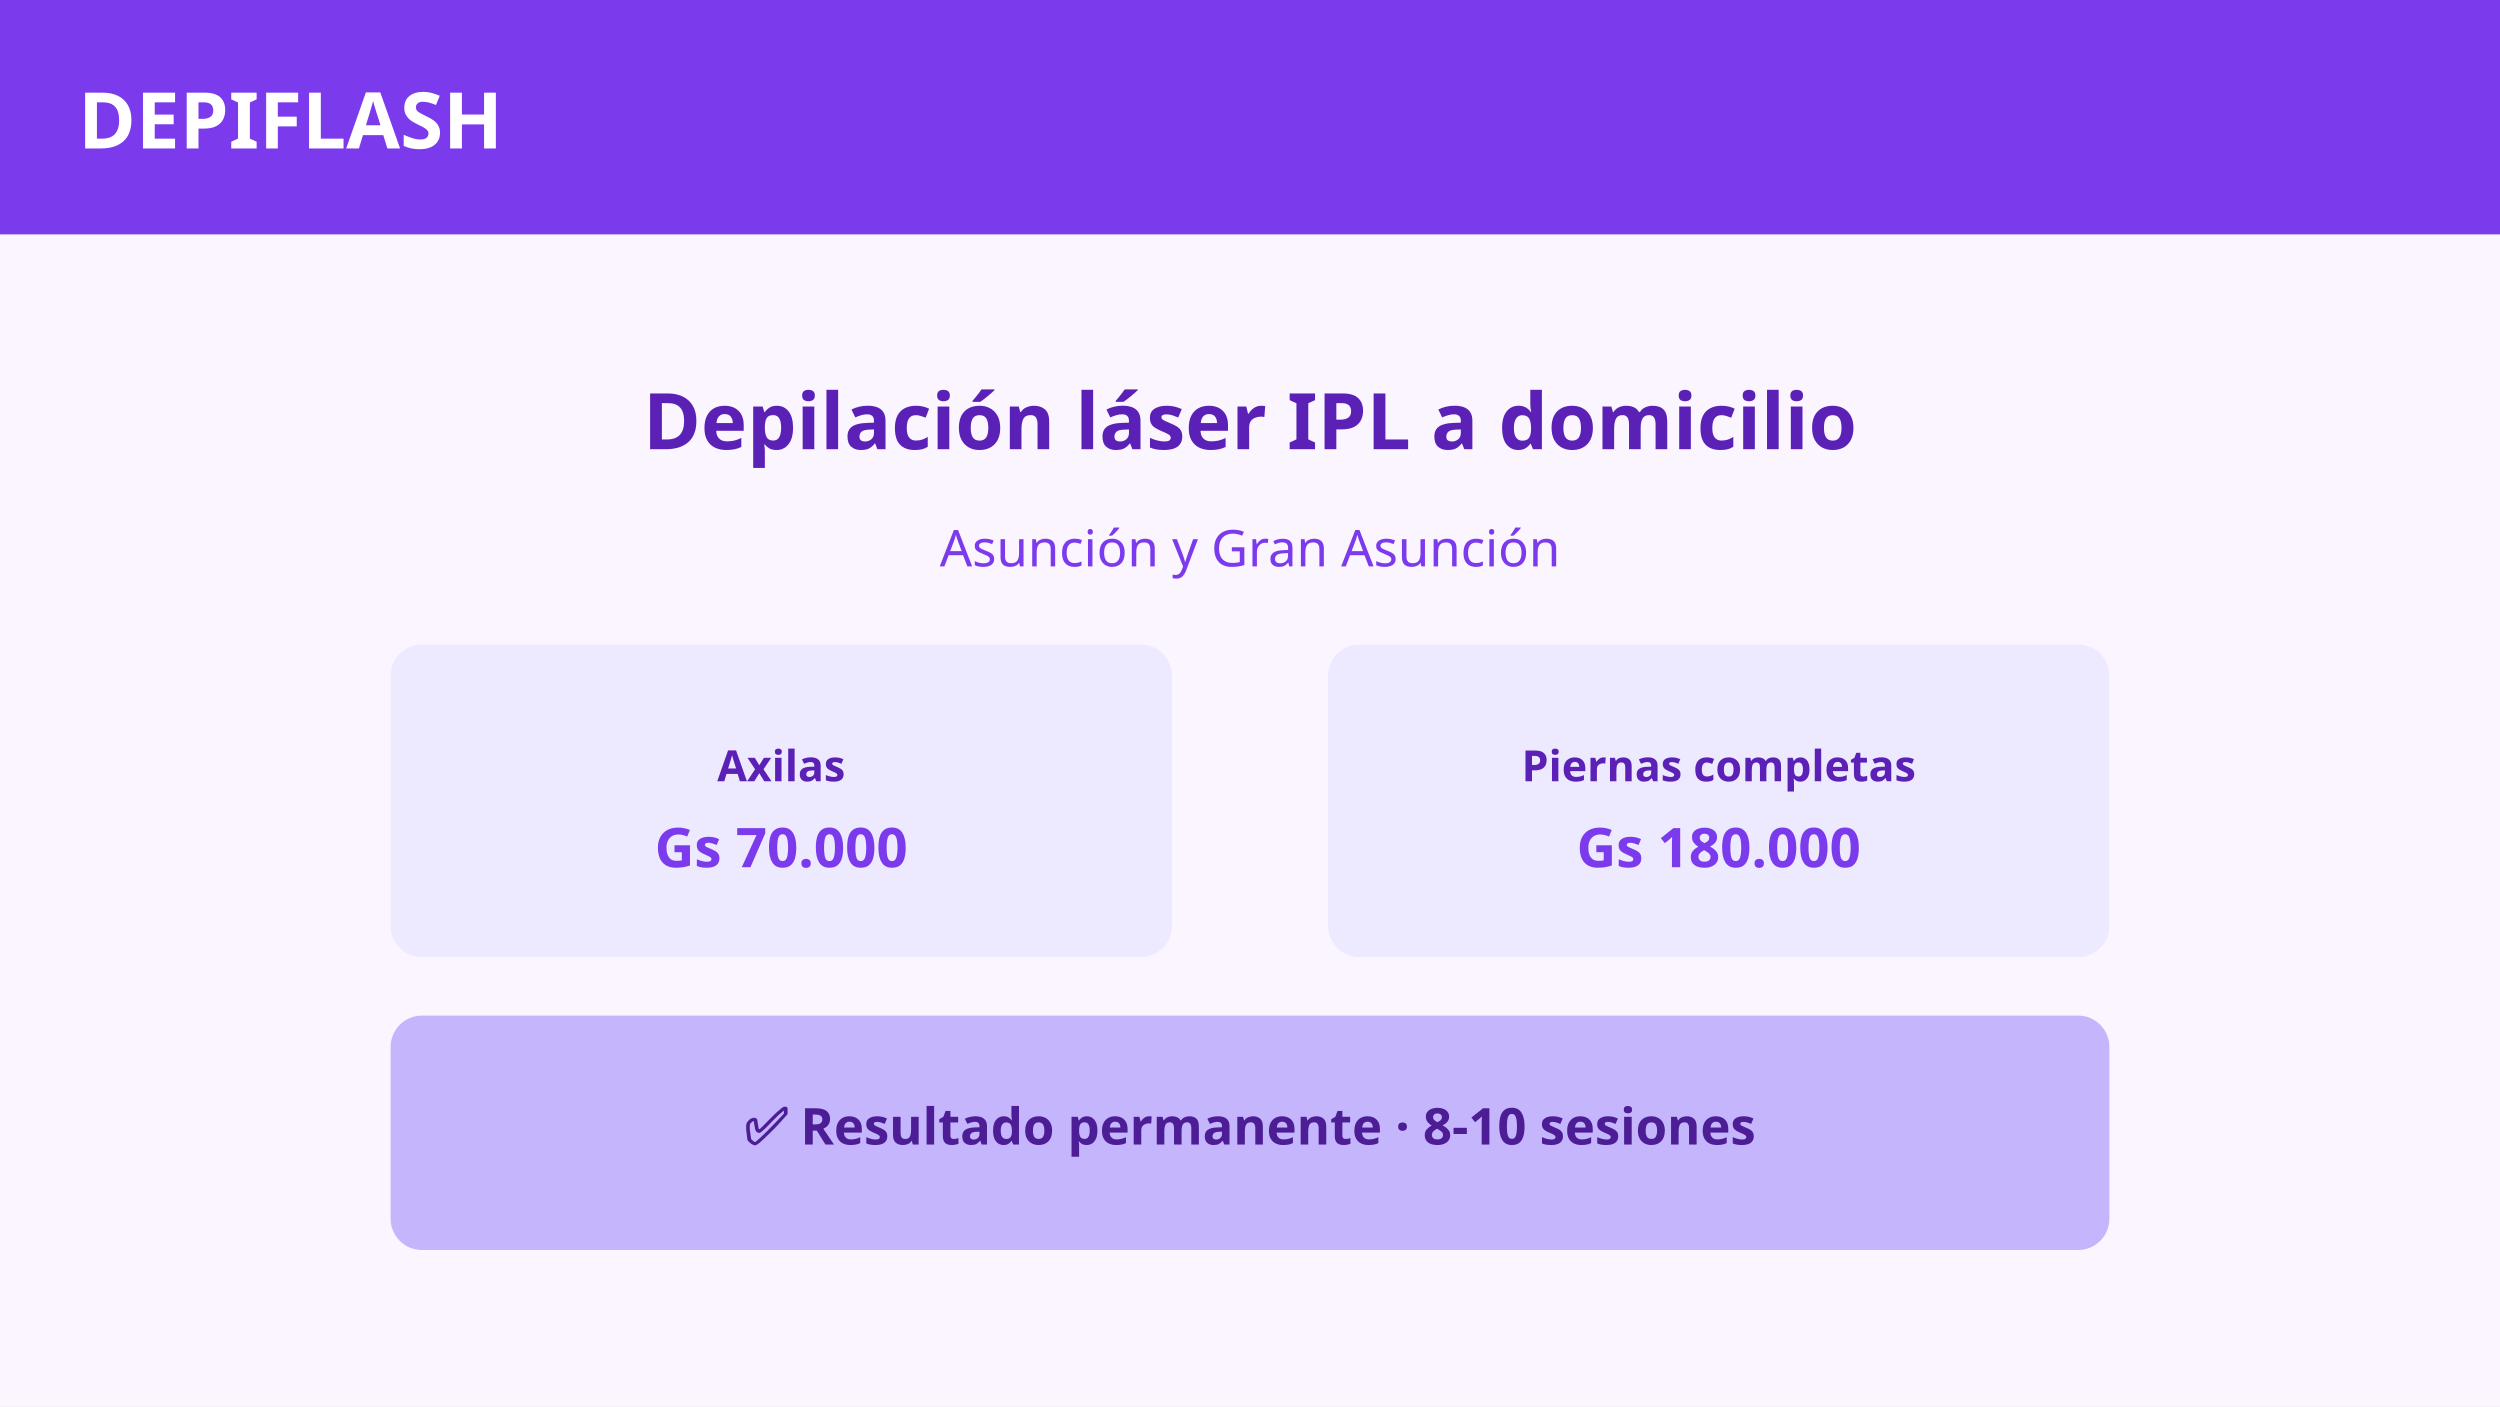
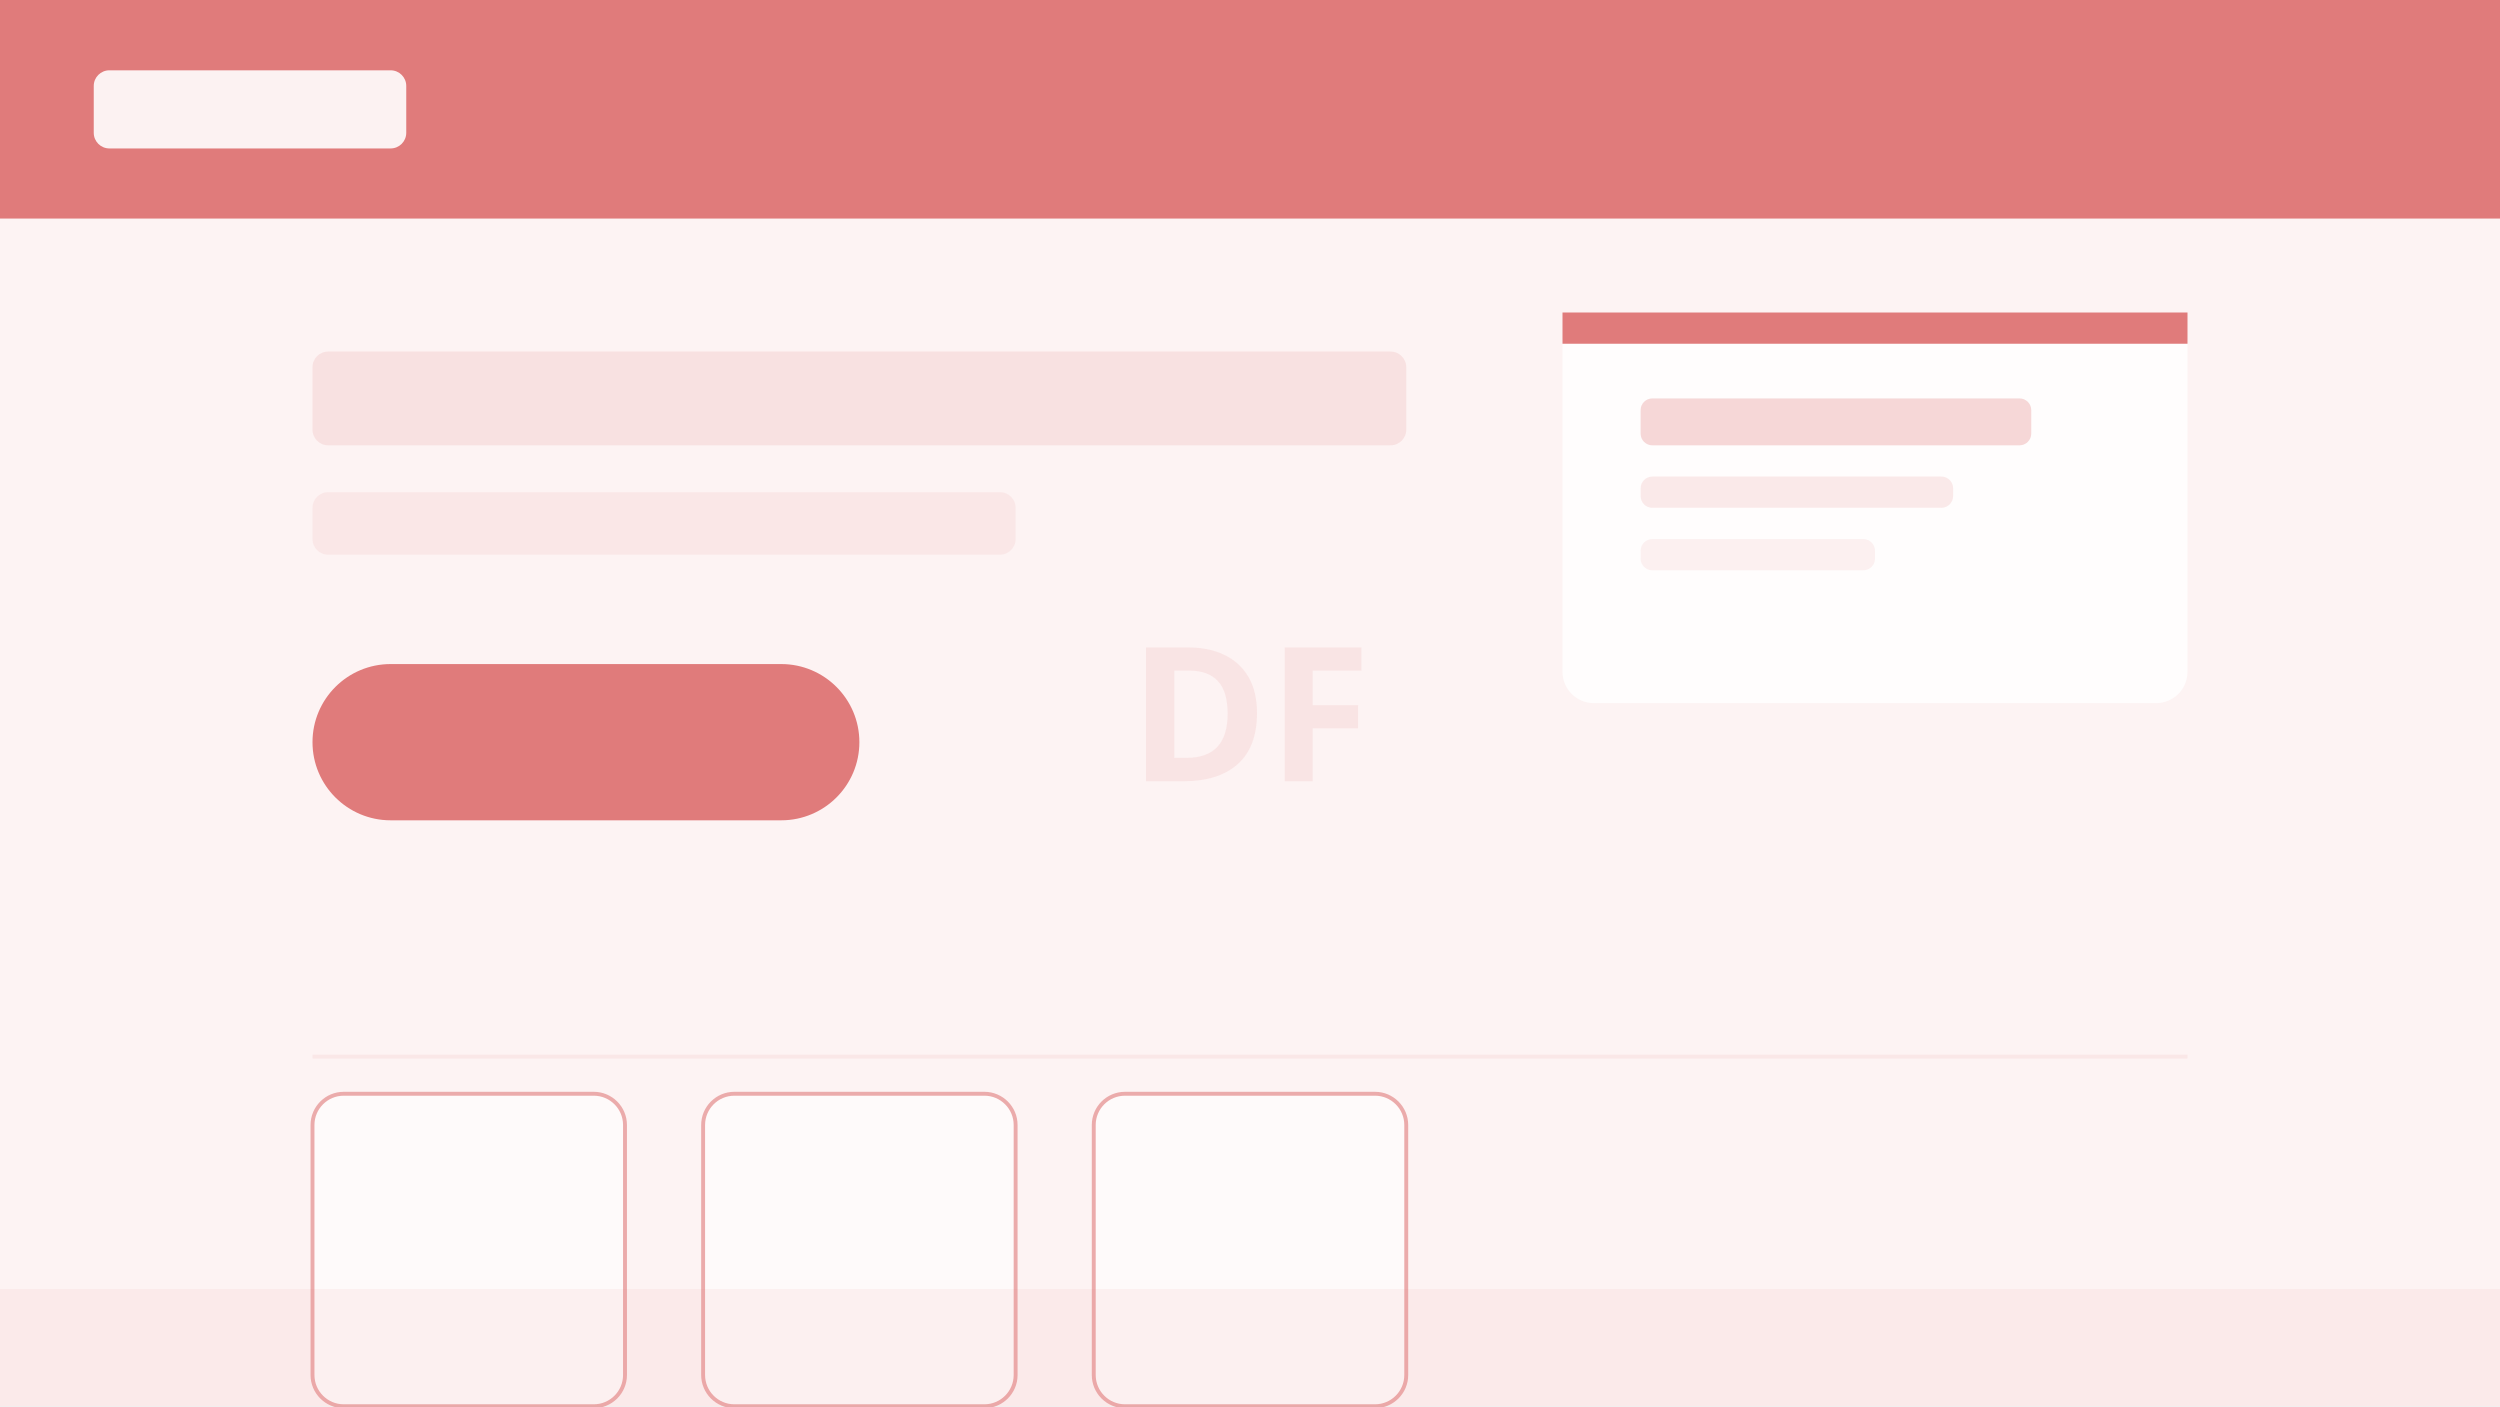
<svg xmlns="http://www.w3.org/2000/svg" width="640" height="360" viewBox="0 0 640 360">
-   <rect width="640" height="360" fill="#faf5ff" />
-   <rect x="0" y="0" width="640" height="60" fill="#7c3aed" />
-   <text x="20" y="38" font-family="system-ui" font-size="20" font-weight="bold" fill="#ffffff">DEPIFLASH</text>
-   <text x="320" y="115" text-anchor="middle" font-family="system-ui" font-size="20" font-weight="bold" fill="#5b21b6">Depilación láser IPL a domicilio</text>
-   <text x="320" y="145" text-anchor="middle" font-family="system-ui" font-size="13" fill="#7c3aed">Asunción y Gran Asunción</text>
-   <rect x="100" y="165" width="200" height="80" rx="8" fill="#ede9fe" />
-   <rect x="340" y="165" width="200" height="80" rx="8" fill="#ede9fe" />
-   <text x="200" y="200" text-anchor="middle" font-family="system-ui" font-size="11" font-weight="bold" fill="#5b21b6">Axilas</text>
-   <text x="200" y="222" text-anchor="middle" font-family="system-ui" font-size="14" font-weight="bold" fill="#7c3aed">Gs 70.000</text>
-   <text x="440" y="200" text-anchor="middle" font-family="system-ui" font-size="11" font-weight="bold" fill="#5b21b6">Piernas completas</text>
-   <text x="440" y="222" text-anchor="middle" font-family="system-ui" font-size="14" font-weight="bold" fill="#7c3aed">Gs 180.000</text>
-   <rect x="100" y="260" width="440" height="60" rx="8" fill="#c4b5fd" />
-   <text x="320" y="293" text-anchor="middle" font-family="system-ui" font-size="13" font-weight="bold" fill="#4c1d95">✅ Resultado permanente · 8-10 sesiones</text>
+   <rect width="640" height="360" fill="#fdf3f3" />
+   <rect x="0" y="0" width="640" height="56" fill="#e07b7b" />
+   <rect x="24" y="18" width="80" height="20" rx="4" fill="white" opacity="0.9" />
+   <rect x="0" y="56" width="640" height="200" fill="#fdf3f3" />
+   <rect x="80" y="90" width="280" height="24" rx="4" fill="#e07b7b" opacity="0.15" />
+   <rect x="80" y="126" width="180" height="16" rx="4" fill="#e07b7b" opacity="0.1" />
+   <rect x="80" y="170" width="140" height="40" rx="20" fill="#e07b7b" />
+   <rect x="400" y="80" width="160" height="100" rx="8" fill="white" opacity="0.8" />
+   <rect x="400" y="80" width="160" height="8" rx="0" fill="#e07b7b" />
+   <rect x="420" y="102" width="100" height="12" rx="3" fill="#e07b7b" opacity="0.3" />
+   <rect x="420" y="122" width="80" height="8" rx="3" fill="#e07b7b" opacity="0.15" />
+   <rect x="420" y="138" width="60" height="8" rx="3" fill="#e07b7b" opacity="0.1" />
+   <rect x="80" y="270" width="480" height="1" fill="#e07b7b" opacity="0.1" />
+   <rect x="80" y="280" width="80" height="80" rx="8" fill="white" stroke="#e07b7b" stroke-width="1" opacity="0.6" />
+   <rect x="180" y="280" width="80" height="80" rx="8" fill="white" stroke="#e07b7b" stroke-width="1" opacity="0.6" />
+   <rect x="280" y="280" width="80" height="80" rx="8" fill="white" stroke="#e07b7b" stroke-width="1" opacity="0.6" />
+   <text x="320" y="200" font-family="system-ui,sans-serif" font-size="48" font-weight="700" fill="#e07b7b" opacity="0.12" text-anchor="middle">DF</text>
+   <rect x="0" y="330" width="640" height="30" fill="#e07b7b" opacity="0.08" />
</svg>
